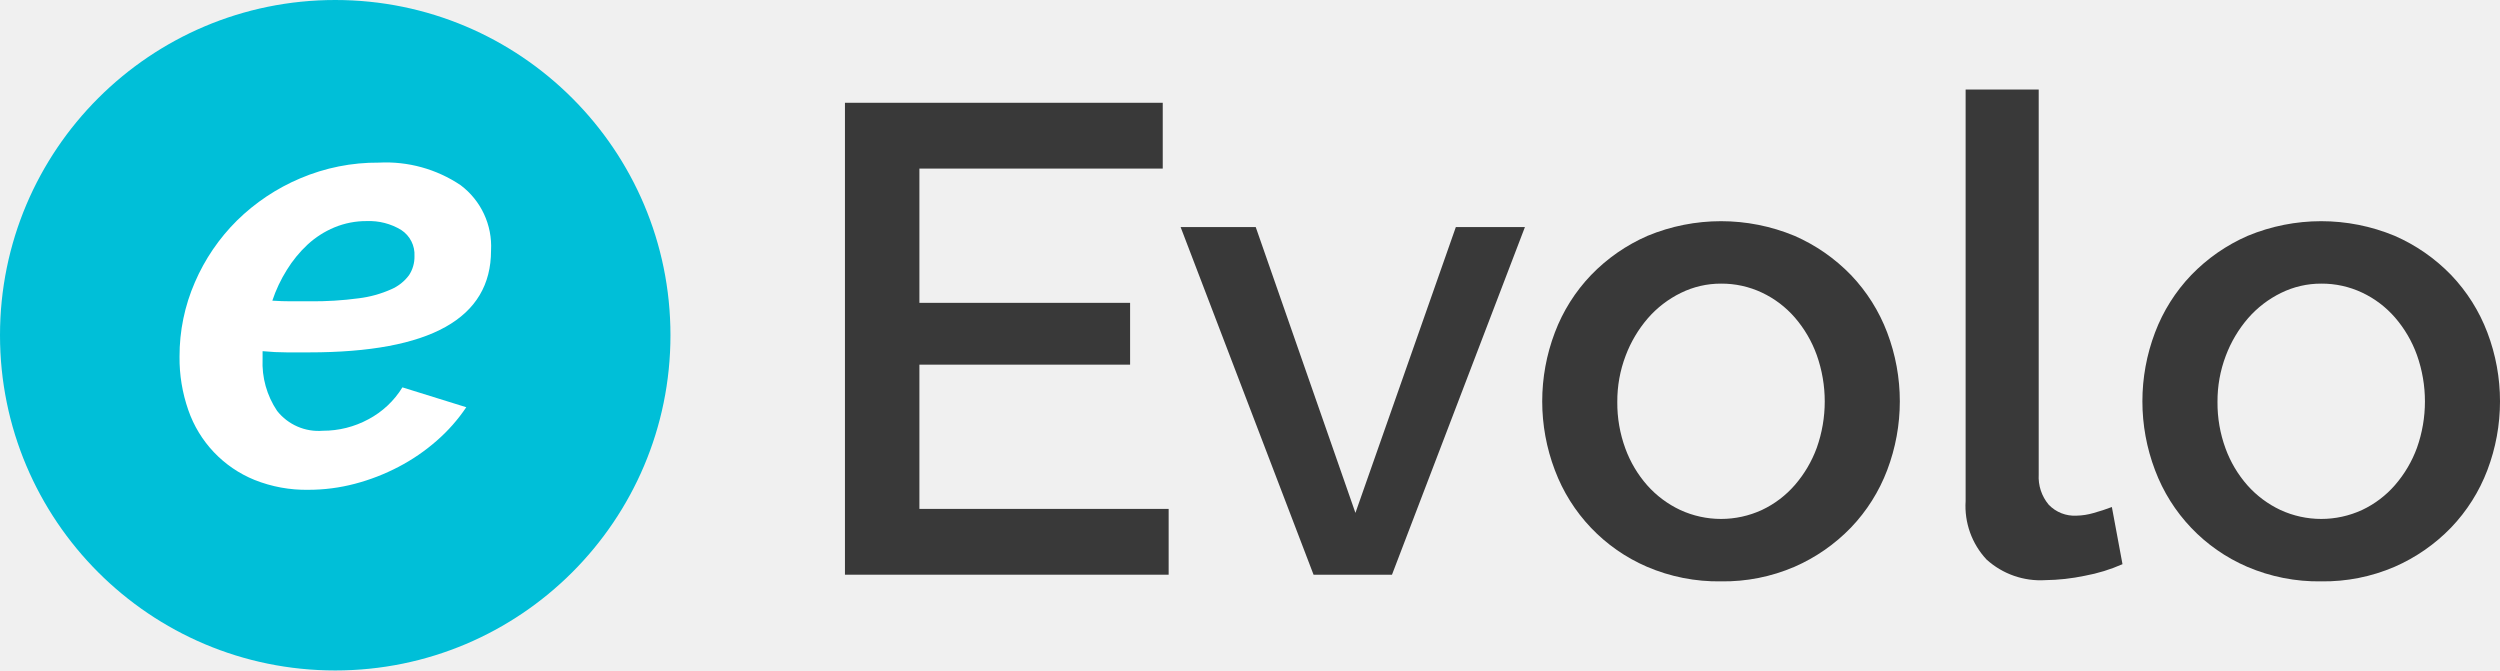
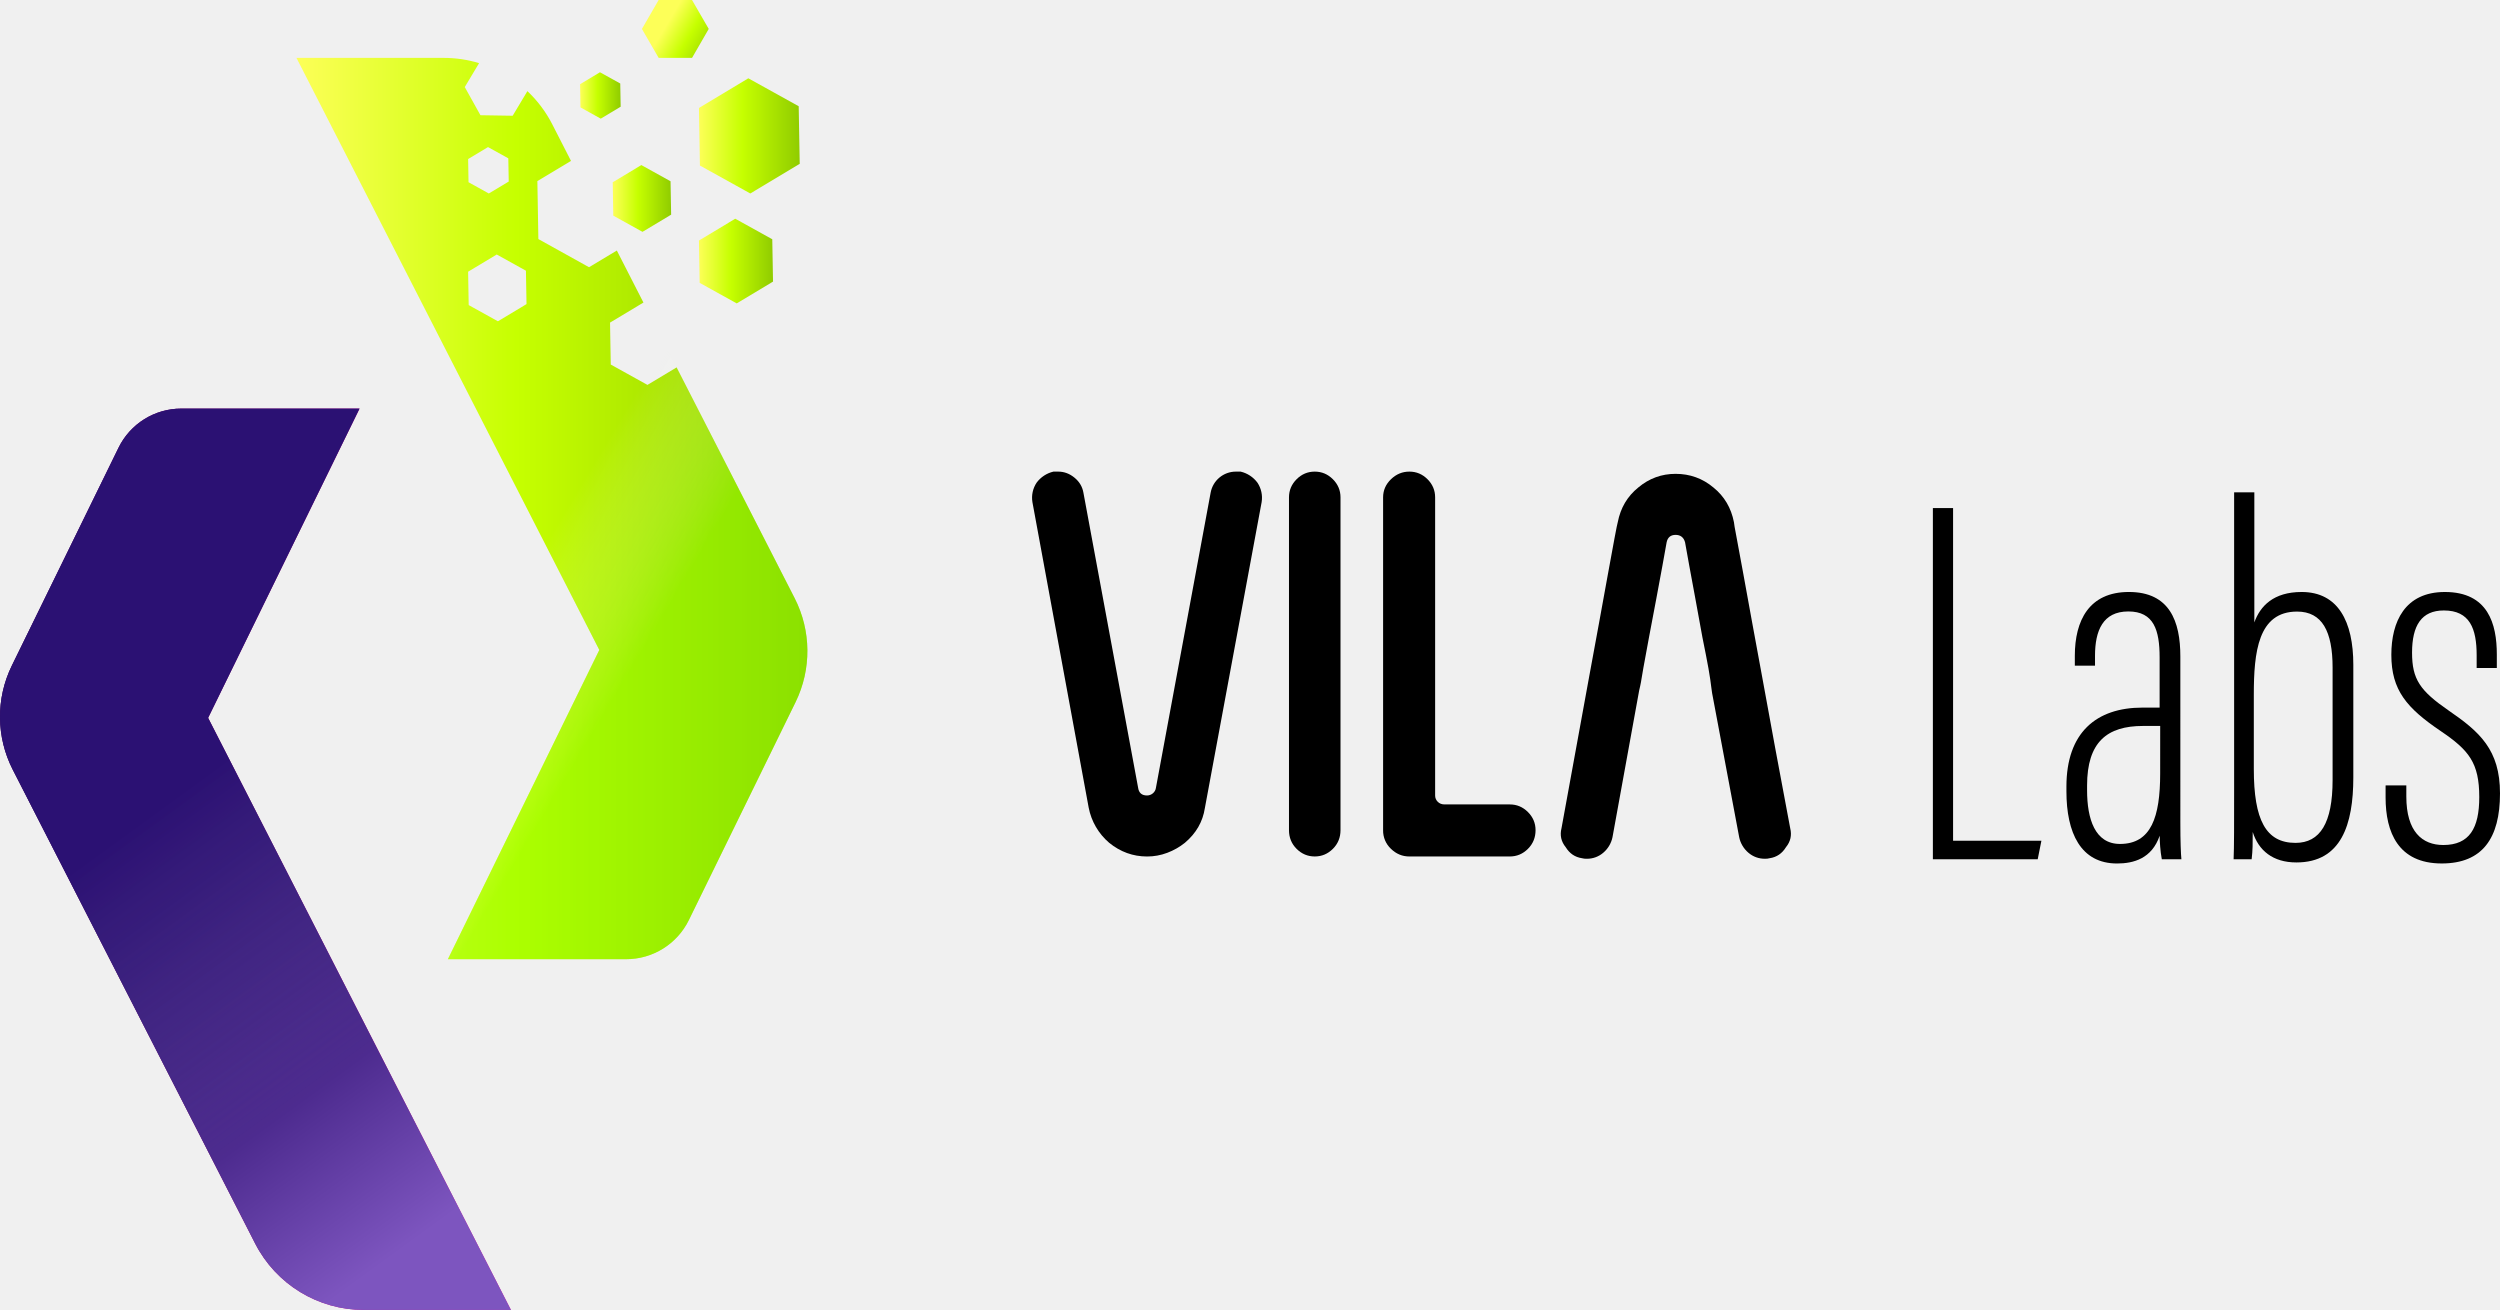
- <svg xmlns="http://www.w3.org/2000/svg" id="Layer_3" data-name="Layer 3" viewBox="0 0 155.237 41.632">
+ <svg xmlns="http://www.w3.org/2000/svg" xmlns:xlink="http://www.w3.org/1999/xlink" viewBox="0 0 4350.31 2279.46">
  <defs>
-     <style>.cls-1{fill:#00bfd8;}.cls-2{fill:#fff;}.cls-3{fill:#393939;}</style>
+     <style>.cls-1{fill:url(#Gradiente_sem_nome_53);}.cls-2{fill:url(#Gradiente_sem_nome_53-2);}.cls-3{fill:url(#Gradiente_sem_nome_53-3);}.cls-4{fill:url(#Gradiente_sem_nome_53-4);}.cls-5{fill:url(#Gradiente_sem_nome_53-5);}.cls-6{fill:url(#Gradiente_sem_nome_53-6);}.cls-7{fill:url(#linear-gradient);}.cls-8{fill:url(#Gradiente_sem_nome_32);}.cls-9{fill:url(#Gradiente_sem_nome_110);}.cls-10{fill:url(#Gradiente_sem_nome_140);}</style>
+     <linearGradient id="Gradiente_sem_nome_53" x1="515.87" y1="884.91" x2="1404.97" y2="884.91" gradientUnits="userSpaceOnUse">
+       <stop offset="0" stop-color="#fdff58" />
+       <stop offset="0.43" stop-color="#c6ff00" />
+       <stop offset="1" stop-color="#90cc00" />
+     </linearGradient>
+     <linearGradient id="Gradiente_sem_nome_53-2" x1="1009.4" y1="166.11" x2="1080.03" y2="166.11" xlink:href="#Gradiente_sem_nome_53" />
+     <linearGradient id="Gradiente_sem_nome_53-3" x1="1066.21" y1="345.34" x2="1167.86" y2="345.34" xlink:href="#Gradiente_sem_nome_53" />
+     <linearGradient id="Gradiente_sem_nome_53-4" x1="1216.27" y1="236.47" x2="1391.6" y2="236.47" xlink:href="#Gradiente_sem_nome_53" />
+     <linearGradient id="Gradiente_sem_nome_53-5" x1="-454.73" y1="6608.33" x2="-353.08" y2="6608.33" gradientTransform="matrix(0.86, 0.51, -0.51, 0.86, 4921.43, -5408.46)" xlink:href="#Gradiente_sem_nome_53" />
+     <linearGradient id="Gradiente_sem_nome_53-6" x1="1216.27" y1="454.27" x2="1345.15" y2="454.27" xlink:href="#Gradiente_sem_nome_53" />
+     <linearGradient id="linear-gradient" y1="1495.25" x2="889.1" y2="1495.25" gradientUnits="userSpaceOnUse">
+       <stop offset="0" stop-color="#3d0056" />
+       <stop offset="1" stop-color="#ff0ba2" />
+     </linearGradient>
+     <linearGradient id="Gradiente_sem_nome_32" x1="428.76" y1="1293.95" x2="951.91" y2="2012.85" gradientUnits="userSpaceOnUse">
+       <stop offset="0" stop-color="#170060" />
+       <stop offset="0.62" stop-color="#4c2a8e" />
+       <stop offset="0.98" stop-color="#7d55bf" />
+     </linearGradient>
+     <linearGradient id="Gradiente_sem_nome_110" x1="381.05" y1="631.04" x2="1143.87" y2="1087.78" gradientUnits="userSpaceOnUse">
+       <stop offset="0.73" stop-color="#fff" stop-opacity="0" />
+       <stop offset="1" stop-color="#84ff00" stop-opacity="0.4" />
+     </linearGradient>
+     <linearGradient id="Gradiente_sem_nome_140" x1="428.76" y1="1293.95" x2="951.91" y2="2012.85" gradientUnits="userSpaceOnUse">
+       <stop offset="0" stop-color="#7d55bf" stop-opacity="0.2" />
+       <stop offset="0.33" stop-color="#bba6de" stop-opacity="0.1" />
+       <stop offset="0.63" stop-color="#fff" stop-opacity="0" />
+     </linearGradient>
  </defs>
-   <circle class="cls-1" cx="20.816" cy="20.816" r="20.816" />
-   <path class="cls-2" d="M19.155,30.414a8.617,8.617,0,0,1-3.349-.613,7.227,7.227,0,0,1-4.115-4.341,9.744,9.744,0,0,1-.543-3.311,11.439,11.439,0,0,1,.954-4.622,12.191,12.191,0,0,1,2.615-3.835,12.607,12.607,0,0,1,3.928-2.619,12.233,12.233,0,0,1,4.886-.975,8.317,8.317,0,0,1,5.07,1.4,4.747,4.747,0,0,1,1.89,4.059q0,6.324-11.3,6.324H17.805q-0.711,0-1.5-.075v0.487a5.34,5.34,0,0,0,.9,3.219,3.276,3.276,0,0,0,2.844,1.235,5.9,5.9,0,0,0,2.825-.711,5.493,5.493,0,0,0,2.114-1.983l3.966,1.234a10.587,10.587,0,0,1-1.833,2.077,11.972,11.972,0,0,1-2.376,1.627,12.926,12.926,0,0,1-2.714,1.051A11.3,11.3,0,0,1,19.155,30.414Zm3.629-16.686a5.165,5.165,0,0,0-2.02.392A5.682,5.682,0,0,0,19.1,15.186a7.625,7.625,0,0,0-1.29,1.576,8.924,8.924,0,0,0-.9,1.908c0.4,0.026.788,0.039,1.16,0.039h1.16a21.126,21.126,0,0,0,3.049-.187A7.047,7.047,0,0,0,24.3,17.96a2.714,2.714,0,0,0,1.1-.875,2.073,2.073,0,0,0,.337-1.178,1.821,1.821,0,0,0-.823-1.627,3.815,3.815,0,0,0-2.139-.551h0Z" />
-   <path class="cls-3" d="M72.567,31.6v4.086h-20.1V6.382H72.2v4.086H57.09v8.337H70.173v3.838H57.09V31.6H72.567Z" />
-   <path class="cls-3" d="M81.565,35.686L73.31,14.1h4.664l6.191,17.748L90.4,14.1H94.69L86.435,35.686h-4.87Z" />
-   <path class="cls-3" d="M106.865,36.1a11.227,11.227,0,0,1-4.6-.908,10.575,10.575,0,0,1-5.717-6,12.028,12.028,0,0,1,0-8.544,10.55,10.55,0,0,1,2.25-3.57,10.978,10.978,0,0,1,3.508-2.435,11.9,11.9,0,0,1,9.121,0,10.993,10.993,0,0,1,3.509,2.435,10.593,10.593,0,0,1,2.249,3.57,12.028,12.028,0,0,1,0,8.544,10.591,10.591,0,0,1-2.251,3.569,10.986,10.986,0,0,1-3.509,2.436A11.123,11.123,0,0,1,106.865,36.1ZM100.426,24.96a8.162,8.162,0,0,0,.5,2.889,7.171,7.171,0,0,0,1.362,2.291,6.367,6.367,0,0,0,2.043,1.526,6.055,6.055,0,0,0,5.076,0,6.214,6.214,0,0,0,2.043-1.548,7.42,7.42,0,0,0,1.362-2.311,8.617,8.617,0,0,0,0-5.758,7.39,7.39,0,0,0-1.362-2.332,6.226,6.226,0,0,0-2.043-1.547,5.851,5.851,0,0,0-2.538-.558,5.589,5.589,0,0,0-2.5.578,6.5,6.5,0,0,0-2.044,1.57,7.715,7.715,0,0,0-1.383,2.332A7.932,7.932,0,0,0,100.426,24.96Z" />
-   <path class="cls-3" d="M122.053,5.56h4.54v23.9a2.685,2.685,0,0,0,.619,1.878,2.222,2.222,0,0,0,1.733.682A4.052,4.052,0,0,0,130,31.855q0.6-.166,1.136-0.372l0.66,3.55a10.547,10.547,0,0,1-2.353.722,12.76,12.76,0,0,1-2.436.269,4.981,4.981,0,0,1-3.652-1.279,4.864,4.864,0,0,1-1.3-3.632V5.56h0Z" />
-   <path class="cls-3" d="M144.133,36.1a11.227,11.227,0,0,1-4.6-.908,10.575,10.575,0,0,1-5.717-6,12.028,12.028,0,0,1,0-8.544,10.55,10.55,0,0,1,2.25-3.57,10.978,10.978,0,0,1,3.508-2.435,11.9,11.9,0,0,1,9.121,0,10.993,10.993,0,0,1,3.509,2.435,10.593,10.593,0,0,1,2.249,3.57,12.028,12.028,0,0,1,0,8.544A10.591,10.591,0,0,1,152.2,32.76a10.986,10.986,0,0,1-3.509,2.436A11.123,11.123,0,0,1,144.133,36.1ZM137.695,24.96a8.162,8.162,0,0,0,.5,2.889,7.171,7.171,0,0,0,1.362,2.291,6.367,6.367,0,0,0,2.043,1.526,6.055,6.055,0,0,0,5.076,0,6.214,6.214,0,0,0,2.043-1.548,7.42,7.42,0,0,0,1.362-2.311,8.617,8.617,0,0,0,0-5.758,7.39,7.39,0,0,0-1.362-2.332,6.226,6.226,0,0,0-2.043-1.547,5.851,5.851,0,0,0-2.538-.558,5.589,5.589,0,0,0-2.5.578,6.5,6.5,0,0,0-2.045,1.57,7.715,7.715,0,0,0-1.383,2.332A7.932,7.932,0,0,0,137.695,24.96Z" />
+   <g id="Camada_2" data-name="Camada 2">
+     <g id="Camada_1-2" data-name="Camada 1">
+       <path class="cls-1" d="M1382.8,1040.89,1177.39,639.3l-50.74,30.47-63.85-35.41-1.27-73,58.14-34.9-46.3-90.52L1025,465,936.83,416l-1.75-100.86L993.62,280,961,216.27a211.83,211.83,0,0,0-43.26-57.67l-25.64,42.81L836,200.49l-27.25-49,24.91-41.64a211.93,211.93,0,0,0-61.58-9.13H515.87l527,1030.27L779.35,1669.13h310.24a121.51,121.51,0,0,0,109.12-68.07l185.67-379.24A202.16,202.16,0,0,0,1382.8,1040.89ZM849.21,255.94l35.32,19.59.71,40.38-34.63,20.78-35.32-19.58-.68-40.37Zm17.2,303.13-50.83-28.18-1-58.1,49.79-29.93,50.83,28.19,1,58.11Z" />
+       <polygon class="cls-2" points="1045.39 206.48 1080.03 185.69 1079.31 145.32 1043.99 125.73 1009.4 146.53 1010.07 186.9 1045.39 206.48" />
+       <polygon class="cls-3" points="1115.99 287.23 1066.21 317.16 1067.18 375.26 1118.01 403.45 1167.86 373.53 1166.83 315.42 1115.99 287.23" />
+       <polygon class="cls-4" points="1302.15 136.24 1216.27 187.86 1217.94 288.07 1305.62 336.69 1391.6 285.09 1389.82 184.86 1302.15 136.24" />
+       <polygon class="cls-5" points="1204.18 0 1146.09 0.05 1117.03 50.37 1146.12 100.69 1204.25 100.68 1233.27 50.32 1204.18 0" />
+       <polygon class="cls-6" points="1279.4 380.6 1216.27 418.54 1217.5 492.21 1281.95 527.95 1345.15 490.02 1343.85 416.34 1279.4 380.6" />
+       <path class="cls-7" d="M632.9,2279.46H889.1l-527-1030.26L625.62,711H315.38A121.48,121.48,0,0,0,206.27,779.1L20.59,1158.34a202.14,202.14,0,0,0,1.58,180.92L444,2163.89A212.23,212.23,0,0,0,632.9,2279.46Z" />
+       <path class="cls-8" d="M632.9,2279.46H889.1l-527-1030.26L625.62,711H315.38A121.48,121.48,0,0,0,206.27,779.1L20.59,1158.34a202.14,202.14,0,0,0,1.58,180.92L444,2163.89A212.23,212.23,0,0,0,632.9,2279.46Z" />
+       <path class="cls-9" d="M772.07,100.69H515.87l527,1030.27L779.35,1669.13h310.24a121.51,121.51,0,0,0,109.12-68.07l185.67-379.24a202.16,202.16,0,0,0-1.58-180.93L961,216.27A212.24,212.24,0,0,0,772.07,100.69Z" />
+       <path class="cls-10" d="M632.9,2279.46H889.1l-527-1030.26L625.62,711H315.38A121.48,121.48,0,0,0,206.27,779.1L20.59,1158.34a202.14,202.14,0,0,0,1.58,180.92L444,2163.89A212.23,212.23,0,0,0,632.9,2279.46Z" />
+       <path d="M3363.44,884.1h35.16V1463h153.7l-6.44,32.26H3363.44Z" />
+       <path d="M3794.08,1431.38c0,33.77.9,54.52,1.83,63.87h-34.09c-2.72-13.62-3.69-31.94-3.71-41-13.77,40-45.66,48.34-74.19,48.34-63.3,0-88.09-53.34-88.09-125.6v-8.23c0-93.83,51.82-137.46,132.44-137.46H3758V1144c0-47.34-9.94-80-54.42-80s-58,33.59-58,77.19v17.18h-35.13v-17.14c0-61.46,24.74-111.11,94.13-111.11,70.9,0,89.49,51.22,89.49,111.95ZM3759,1263.25H3729.1c-62.69,0-97.32,28.1-97.32,103.67v8.21c0,50,13.69,93.43,57.29,93.43,54.39,0,69.9-47,69.9-122.69Z" />
+       <path d="M3887.67,856.67h35.16v226.4c10.19-28.39,33.2-52.94,82.38-52.94,63.28,0,89.86,51.38,89.86,126.63v196c0,82-21,148-99.06,148-41.28,0-65.89-21.08-76-53,0,20.08,0,32-1.87,47.46h-31.39c.93-20.39.91-61.58.91-124.38ZM4059,1357.59v-196c0-62.73-18.06-97.37-61.76-97.37-68,0-75.33,70.47-75.33,145v128.72c0,88.85,20.87,128.78,72.58,128.78C4037.2,1466.72,4059,1432.18,4059,1357.59Z" />
+       <path d="M4187.3,1366.72V1386c0,61.49,27.92,84.42,64.38,84.42,45.31,0,62.55-29,62.55-83.37,0-59.73-18.09-81.67-66.77-114.69-59.59-40.29-86.23-71.47-86.23-132.91,0-57.23,23.31-109.31,93.12-109.31,75.34,0,90.43,55.67,90.43,108.57v23.68h-35.09v-22.11c0-46.36-11.88-78-57.11-78-39,0-55.3,26.32-55.3,73.4,0,46.23,13.61,66.18,63.78,100.79,53.71,36.94,89.25,68.1,89.25,144.07,0,78-30.53,122-101.37,122-75.71,0-97.72-54.25-97.72-114.79v-21Z" />
+       <path d="M1930.1,1466.57a107.05,107.05,0,0,1-35.68-61.3l-97.89-531.54a47.36,47.36,0,0,1,7.32-33.85,51,51,0,0,1,29.28-19.22h8.23q15.54,0,28.36,10.52t15.55,26.08l95.15,513.25q1.83,13.73,15.55,13.72a15.73,15.73,0,0,0,10.07-3.66,15.12,15.12,0,0,0,5.49-10.06l95.14-513.25a44.59,44.59,0,0,1,43.92-36.6h8.23a51,51,0,0,1,29.28,19.22,47.46,47.46,0,0,1,7.32,33.85l-98.81,532.46q-5.49,35.68-34.76,60.38A112.16,112.16,0,0,1,2031.2,1484a98.58,98.58,0,0,1-35.23,6.41Q1959.37,1490.36,1930.1,1466.57Z" />
+       <path d="M2319.38,1477.09q-13.27,13.28-31.56,13.27t-31.57-13.27q-13.27-13.24-13.26-32.48V865.49q0-18.29,13.26-31.56t31.57-13.27q18.29,0,31.56,13.27t13.27,31.56v579.12Q2332.65,1463.83,2319.38,1477.09Z" />
+       <path d="M2452.48,820.66q18.3,0,31.57,13.27t13.26,31.56v518.74a14.91,14.91,0,0,0,4.58,11c3,3.06,7,4.57,11.89,4.57h113.45q18.29,0,31.56,13.27t13.27,31.56q0,19.22-13.27,32.48t-31.56,13.27H2452.48q-18.3,0-32-13.27a43.4,43.4,0,0,1-13.72-32.48V865.49q0-18.29,13.72-31.56T2452.48,820.66Z" />
+       <path d="M3115.18,1441.22q-27.45-145.47-48.49-261.66-9.17-49.41-17.84-97T3033.29,997q-6.86-37.95-11.43-61.75t-4.58-26.54q-7.34-37.5-35.68-60.38-28.36-23.77-65.87-23.78-36.6,0-64.95,23.78-28.38,22.89-35.68,60.38-.93,2.76-5.49,27T2798.17,998q-6.86,38-15.55,85.54t-17.84,97q-21.06,116.19-47.58,260.74-4.59,18.3,7.32,32.93,10.07,16.47,28.36,19.21a27.43,27.43,0,0,0,8.24.92,43.06,43.06,0,0,0,28.82-10.52,48.22,48.22,0,0,0,16-27l46.44-255.46s1.19-5.11,1.75-7.58c1.19-5.26,1.74-9,2.12-11.43s4.26-26.2,13.27-73.64q6.87-36.14,12.81-67.7t10.52-56.73q4.57-25.15,7.32-40.71,2.75-12.79,15.55-12.81t16.47,12.81q2.75,15.57,7.32,40.71T2950,1041q5.94,31.56,12.35,67.7s11.51,56.09,13.72,73.64c.09.65.71,5.61,1.62,12.37.64,4.74,1.19,8.64,1.57,11.29l47.13,250.81a48.11,48.11,0,0,0,16,27,43.06,43.06,0,0,0,28.82,10.52,27.43,27.43,0,0,0,8.24-.92q18.28-2.73,28.36-19.21Q3119.74,1459.53,3115.18,1441.22Z" />
+     </g>
+   </g>
</svg>
